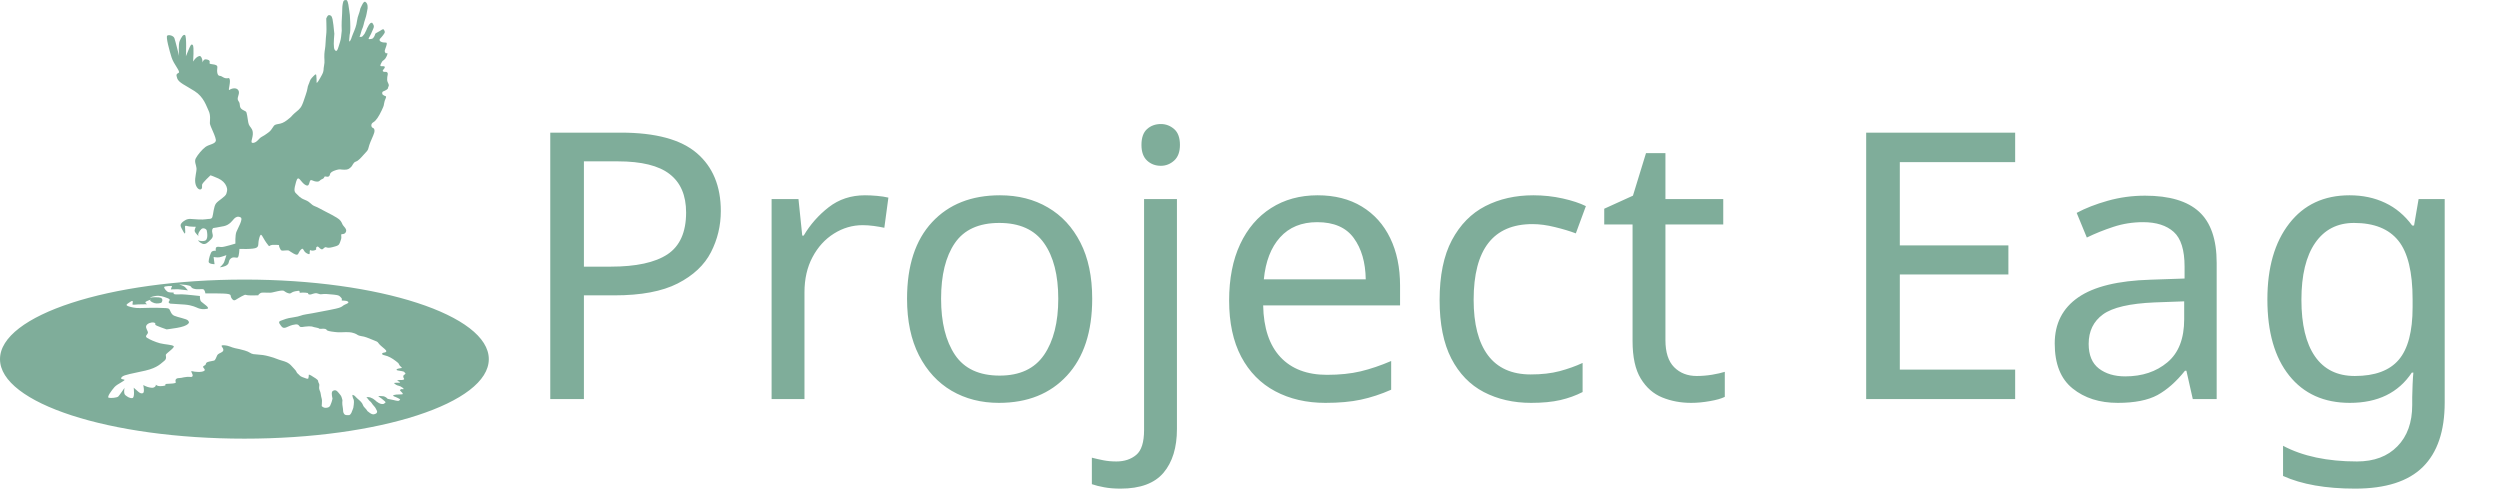
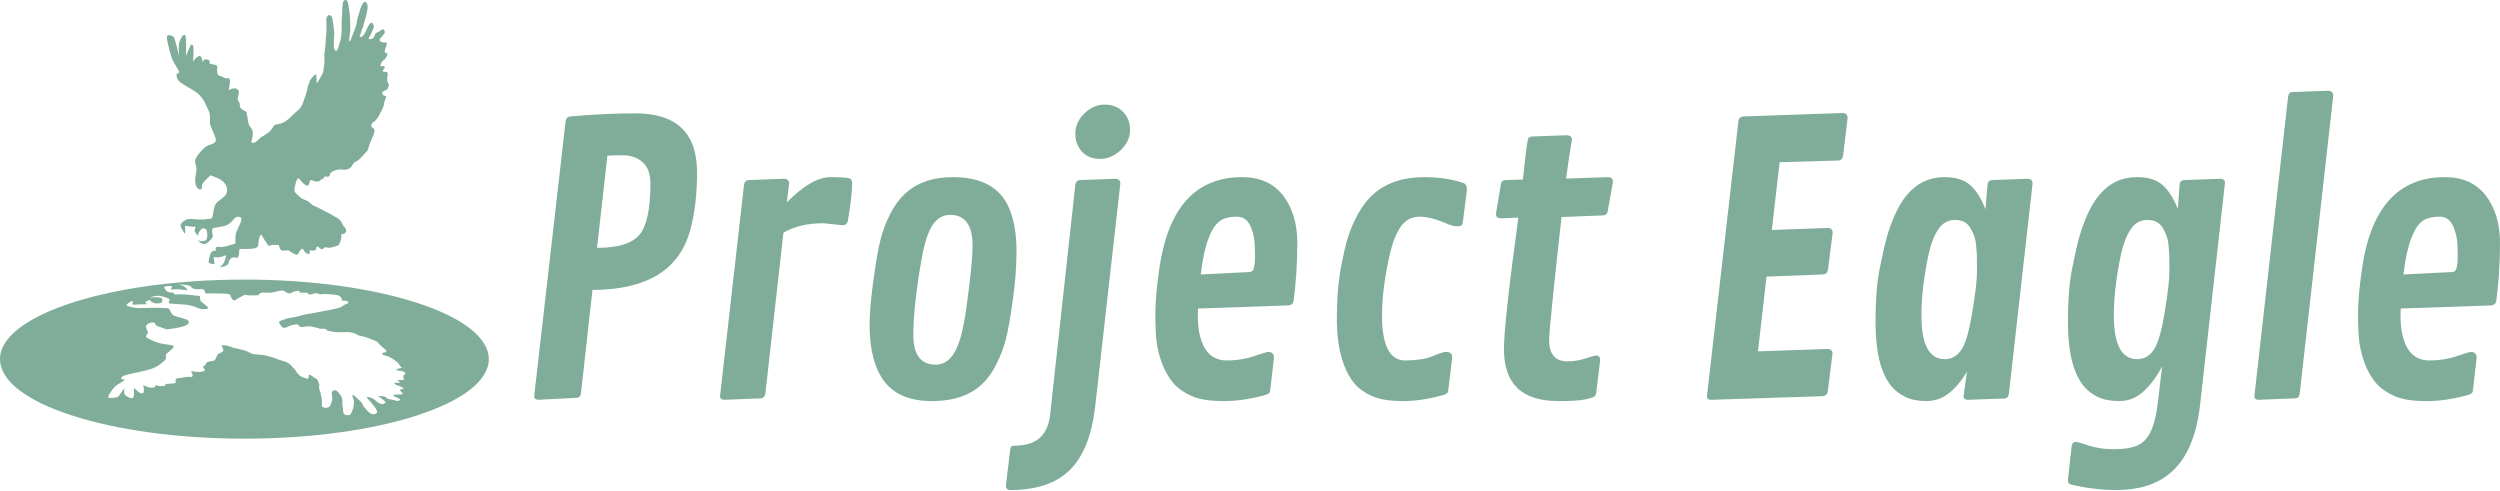
<svg xmlns="http://www.w3.org/2000/svg" width="1431.589" height="280.598" viewBox="0 0 404.026 79.191" version="1.1" id="svg8">
  <defs id="defs2">
    <linearGradient id="linearGradient11775">
      <stop style="stop-color:#000;stop-opacity:1;" offset="0" id="stop11776" />
      <stop style="stop-color:#fff;stop-opacity:1;" offset="1" id="stop11777" />
    </linearGradient>
    <marker style="overflow:visible" refY="0" refX="0" orient="auto" id="Club">
      <path transform="scale(0.6,0.6)" style="fill-rule:evenodd;stroke:#000000;stroke-width:0.746pt;marker-start:none" id="path1015" d="m -1.597,-7.098 c -1.889,0 -3.426,1.537 -3.426,3.426 0,0.657 0.238,1.227 0.559,1.748 -0.039,0.032 -0.08,0.058 -0.117,0.093 -0.622,-0.855 -1.589,-1.445 -2.727,-1.445 -1.889,-1e-7 -3.426,1.537 -3.426,3.426 0,1.889 1.537,3.426 3.426,3.426 0.993,0 1.869,-0.442 2.494,-1.119 -0.125,0.355 -0.21,0.721 -0.21,1.119 0,1.889 1.537,3.426 3.426,3.426 1.889,0 3.426,-1.537 3.426,-3.426 0,-0.793 -0.316,-1.494 -0.769,-2.074 C 2.415,1.766 3.772,2.297 4.766,3.834 4.028,3.096 3.554,1.753 3.554,-0.059 l -0.629,-0.047 0.583,-0.023 c 0,-1.812 0.451,-3.154 1.189,-3.893 -0.959,1.482 -2.257,2.026 -3.566,2.308 0.404,-0.562 0.699,-1.213 0.699,-1.958 0,-1.889 -1.537,-3.426 -3.426,-3.426 z" />
    </marker>
    <marker style="overflow:visible" refY="0" refX="0" orient="auto" id="SemiCircleIn">
      <path transform="scale(0.6,0.6)" style="fill-rule:evenodd;stroke:#000000;stroke-width:1pt;marker-start:none;marker-end:none" id="path941" d="m -0.375,-0.046 c 0,2.76 2.24,5 5,5 v -10 c -2.76,0 -5,2.24 -5,5 z" />
    </marker>
    <marker style="overflow:visible" refY="0" refX="0" orient="auto" id="Dot_s">
      <path transform="matrix(0.2,0,0,0.2,1.425099,0.2)" style="fill-rule:evenodd;stroke:#000000;stroke-width:1pt;marker-start:none;marker-end:none" id="path933" d="m -2.5,-1 c 0,2.76 -2.24,5 -5,5 -2.76,0 -5,-2.24 -5,-5 0,-2.76 2.24,-5 5,-5 2.76,0 5,2.24 5,5 z" />
    </marker>
  </defs>
  <g id="layer1" transform="translate(-48.02818,-172.7325)">
-     <text xml:space="preserve" style="font-size:60.313px;font-style:normal;font-variant:normal;font-weight:normal;font-stretch:normal;line-height:125%;letter-spacing:0px;word-spacing:0px;fill:#7fad9a;fill-opacity:1;stroke:none;font-family:Bree Serif;-inkscape-font-specification:Bree Serif" x="131.112" y="237.228" id="text3863">
-       <tspan id="tspan3865" x="131.112" y="237.228" style="font-style:normal;font-variant:normal;font-weight:normal;font-stretch:normal;fill:#7fad9a;fill-opacity:1;font-family:Contrail One;-inkscape-font-specification:Contrail One">Project Eagle</tspan>
-     </text>
+     <g style="font-size:60.313px;font-style:normal;font-variant:normal;font-weight:normal;font-stretch:normal;line-height:125%;letter-spacing:0px;word-spacing:0px;fill:#7fad9a;fill-opacity:1;stroke:none;font-family:Bree Serif;-inkscape-font-specification:Bree Serif" id="text3863">
+       <path d="m 159.619,209.752 c -1.688,6.538 -6.97,9.817 -15.844,9.836 l -1.855,16.698 c -0.059,0.471 -0.304,0.717 -0.736,0.736 l -6.184,0.324 c -0.432,-0.039 -0.648,-0.226 -0.648,-0.56 l 5.095,-44.557 c 0.079,-0.412 0.334,-0.638 0.766,-0.677 3.671,-0.334 7.176,-0.501 10.514,-0.501 6.636,5e-5 9.954,3.181 9.954,9.542 -3e-5,3.475 -0.353,6.528 -1.06,9.159 m -13.429,-11.839 -1.679,14.872 c 3.397,2e-5 5.684,-0.707 6.862,-2.12 1.178,-1.414 1.767,-4.162 1.767,-8.246 -3e-5,-1.571 -0.422,-2.729 -1.266,-3.475 -0.844,-0.746 -1.924,-1.119 -3.239,-1.119 -1.315,4e-5 -2.13,0.029 -2.444,0.088" style="fill:#7fad9a;font-family:Contrail One;-inkscape-font-specification:Contrail One" id="path2997" />
+       <path d="m 184.21,209.133 -3.151,-0.324 c -2.552,3e-5 -4.692,0.51 -6.42,1.531 l -2.916,25.975 c -0.079,0.491 -0.324,0.756 -0.736,0.795 l -5.949,0.236 c -0.432,-0.039 -0.648,-0.226 -0.648,-0.56 l 3.887,-34.25 c 0.079,-0.432 0.324,-0.667 0.736,-0.707 l 5.743,-0.206 c 0.53,0.02 0.795,0.275 0.795,0.766 l -0.353,3.033 c 1.256,-1.276 2.474,-2.268 3.652,-2.974 1.178,-0.726 2.356,-1.09 3.534,-1.09 1.198,3e-5 2.111,0.049 2.739,0.147 0.412,0.079 0.618,0.353 0.618,0.825 -2e-5,1.355 -0.226,3.367 -0.677,6.037 -0.098,0.51 -0.383,0.766 -0.854,0.766" style="fill:#7fad9a;font-family:Contrail One;-inkscape-font-specification:Contrail One" id="path2999" />
+       <path d="m 198.64,237.552 c -3.475,0 -6.027,-1.041 -7.657,-3.122 -1.61,-2.101 -2.415,-5.154 -2.415,-9.159 0,-1.865 0.206,-4.3 0.618,-7.304 0.412,-3.004 0.795,-5.183 1.149,-6.538 0.353,-1.374 0.854,-2.709 1.502,-4.005 0.648,-1.315 1.414,-2.395 2.297,-3.239 1.944,-1.885 4.574,-2.827 7.893,-2.827 4.712,3e-5 7.765,1.728 9.159,5.183 0.746,1.846 1.119,4.084 1.119,6.715 -3e-5,2.611 -0.206,5.321 -0.618,8.128 -0.393,2.808 -0.766,4.889 -1.119,6.243 -0.353,1.335 -0.854,2.65 -1.502,3.946 -0.628,1.276 -1.384,2.336 -2.268,3.181 -1.944,1.865 -4.663,2.798 -8.158,2.798 m 5.213,-12.899 c 0.216,-1.041 0.491,-2.984 0.825,-5.831 0.353,-2.866 0.53,-4.987 0.53,-6.361 -2e-5,-3.338 -1.207,-5.006 -3.622,-5.006 -1.139,3e-5 -2.081,0.54 -2.827,1.62 -0.726,1.08 -1.315,2.876 -1.767,5.389 -0.903,5.105 -1.355,9.247 -1.355,12.428 -1e-5,3.181 1.198,4.771 3.593,4.771 1.139,0 2.081,-0.54 2.827,-1.62 0.766,-1.099 1.364,-2.896 1.796,-5.389" style="fill:#7fad9a;font-family:Contrail One;-inkscape-font-specification:Contrail One" id="path3001" />
+       <path d="m 217.723,239.908 4.093,-37.372 c 0.079,-0.432 0.324,-0.667 0.736,-0.707 l 5.743,-0.206 c 0.53,0.039 0.795,0.295 0.795,0.766 l -4.064,35.987 c -0.53,4.673 -1.885,8.099 -4.064,10.278 -2.179,2.179 -5.399,3.269 -9.659,3.269 -0.471,-10e-6 -0.707,-0.236 -0.707,-0.707 l 0.677,-5.743 c 0.039,-0.471 0.236,-0.707 0.589,-0.707 1.806,-1e-5 3.181,-0.402 4.123,-1.207 0.942,-0.785 1.522,-2.003 1.738,-3.652 m 8.099,-41.495 c -1.217,4e-5 -2.189,-0.383 -2.916,-1.149 -0.726,-0.766 -1.09,-1.747 -1.09,-2.945 -1e-5,-1.217 0.481,-2.297 1.443,-3.239 0.982,-0.962 2.081,-1.443 3.298,-1.443 1.217,4e-5 2.199,0.383 2.945,1.149 0.766,0.766 1.149,1.757 1.149,2.974 -1e-5,1.198 -0.501,2.277 -1.502,3.239 -1.001,0.942 -2.111,1.414 -3.328,1.414" style="fill:#7fad9a;font-family:Contrail One;-inkscape-font-specification:Contrail One" id="path3003" />
+       <path d="m 235.923,231.721 c -0.452,-1.178 -0.766,-2.336 -0.942,-3.475 -0.157,-1.158 -0.236,-2.739 -0.236,-4.741 -1e-5,-2.003 0.216,-4.476 0.648,-7.421 1.433,-9.817 5.89,-14.725 13.37,-14.725 2.886,3e-5 5.095,0.992 6.626,2.974 1.531,1.983 2.297,4.555 2.297,7.716 -2e-5,3.161 -0.196,6.234 -0.589,9.218 -0.059,0.53 -0.363,0.805 -0.913,0.825 l -14.548,0.501 c -0.02,0.295 -0.029,0.687 -0.029,1.178 -1e-5,2.219 0.383,3.976 1.149,5.271 0.785,1.296 1.963,1.944 3.534,1.944 1.571,1e-5 3.023,-0.226 4.359,-0.677 1.355,-0.471 2.15,-0.707 2.385,-0.707 0.236,1e-5 0.442,0.079 0.618,0.236 0.177,0.157 0.265,0.373 0.265,0.648 l -0.589,5.183 c -0.02,0.294 -0.079,0.491 -0.177,0.589 -0.079,0.079 -0.245,0.167 -0.501,0.265 -2.376,0.687 -4.663,1.031 -6.862,1.031 -2.199,0 -3.907,-0.265 -5.124,-0.795 -1.217,-0.53 -2.199,-1.207 -2.945,-2.032 -0.726,-0.844 -1.325,-1.846 -1.796,-3.004 m 6.42,-16.521 -0.265,1.885 7.686,-0.383 c 0.334,-0.02 0.55,-0.079 0.648,-0.177 0.294,-0.294 0.442,-1.099 0.442,-2.415 -2e-5,-1.335 -0.049,-2.268 -0.147,-2.798 -0.079,-0.55 -0.226,-1.109 -0.442,-1.679 -0.452,-1.256 -1.227,-1.885 -2.327,-1.885 -1.08,3e-5 -1.934,0.187 -2.562,0.56 -1.394,0.864 -2.405,3.161 -3.033,6.891" style="fill:#7fad9a;font-family:Contrail One;-inkscape-font-specification:Contrail One" id="path3005" />
+       <path d="m 284.456,202.271 c 0.432,0.157 0.648,0.53 0.648,1.119 l -0.677,5.33 c -0.039,0.393 -0.314,0.589 -0.825,0.589 -0.491,2e-5 -0.962,-0.098 -1.414,-0.294 -1.904,-0.844 -3.485,-1.266 -4.741,-1.266 -1.257,3e-5 -2.258,0.52 -3.004,1.561 -0.746,1.041 -1.345,2.533 -1.796,4.476 -0.844,3.632 -1.266,6.95 -1.266,9.954 -10e-6,4.83 1.247,7.245 3.74,7.245 1.806,1e-5 3.269,-0.226 4.388,-0.677 1.119,-0.471 1.845,-0.707 2.179,-0.707 0.687,1e-5 1.031,0.294 1.031,0.883 l -0.618,5.183 c -0.039,0.353 -0.118,0.569 -0.236,0.648 -0.098,0.059 -0.236,0.128 -0.412,0.206 -2.376,0.687 -4.614,1.031 -6.715,1.031 -2.081,0 -3.73,-0.265 -4.948,-0.795 -1.198,-0.53 -2.15,-1.207 -2.857,-2.032 -0.707,-0.844 -1.276,-1.855 -1.708,-3.033 -0.766,-2.022 -1.149,-4.506 -1.149,-7.451 0,-2.965 0.187,-5.537 0.56,-7.716 0.393,-2.199 0.795,-3.986 1.207,-5.36 0.432,-1.374 1.001,-2.69 1.708,-3.946 0.707,-1.276 1.531,-2.326 2.474,-3.151 2.061,-1.806 4.79,-2.709 8.187,-2.709 2.277,3e-5 4.359,0.304 6.243,0.913" style="fill:#7fad9a;font-family:Contrail One;-inkscape-font-specification:Contrail One" id="path3007" />
+       <path d="m 294.145,201.741 c 0.452,-4.319 0.746,-6.548 0.883,-6.685 0.137,-0.157 0.344,-0.245 0.618,-0.265 l 5.625,-0.206 c 0.53,0.039 0.795,0.285 0.795,0.736 -0.373,2.179 -0.687,4.27 -0.942,6.273 l 6.862,-0.236 c 0.471,0.02 0.707,0.275 0.707,0.766 l -0.825,4.682 c -0.079,0.471 -0.324,0.717 -0.736,0.736 l -6.744,0.265 c -1.335,12.015 -2.003,18.642 -2.003,19.879 -10e-6,2.297 0.982,3.446 2.945,3.446 1.001,10e-6 1.973,-0.157 2.916,-0.471 0.942,-0.314 1.531,-0.471 1.767,-0.471 0.412,1e-5 0.618,0.255 0.618,0.766 l -0.618,5.154 c -0.039,0.294 -0.118,0.51 -0.236,0.648 -0.098,0.137 -0.579,0.304 -1.443,0.501 -0.844,0.196 -2.297,0.294 -4.359,0.294 -3.024,0 -5.262,-0.697 -6.715,-2.091 -1.453,-1.414 -2.179,-3.514 -2.179,-6.302 -1e-5,-2.788 0.775,-9.875 2.327,-21.263 l -2.886,0.118 c -0.491,-0.02 -0.736,-0.265 -0.736,-0.736 l 0.795,-4.741 c 0.059,-0.452 0.314,-0.687 0.766,-0.707 l 2.798,-0.088" style="fill:#7fad9a;font-family:Contrail One;-inkscape-font-specification:Contrail One" id="path3009" />
+       <path d="m 342.678,217.085 -9.159,0.353 -1.384,12.074 11.279,-0.383 c 0.51,0.02 0.766,0.275 0.766,0.766 l -0.766,6.096 c -0.039,0.412 -0.295,0.668 -0.766,0.766 l -18.112,0.589 c -0.432,0 -0.648,-0.187 -0.648,-0.56 l 5.095,-44.557 c 0.079,-0.412 0.334,-0.638 0.766,-0.677 l 16.138,-0.56 c 0.491,0.059 0.736,0.324 0.736,0.795 l -0.736,6.096 c -0.059,0.491 -0.314,0.756 -0.766,0.795 l -9.483,0.265 -1.266,10.955 9.07,-0.324 c 0.51,0.02 0.766,0.275 0.766,0.766 l -0.766,6.008 c -0.079,0.452 -0.334,0.697 -0.766,0.736" style="fill:#7fad9a;font-family:Contrail One;-inkscape-font-specification:Contrail One" id="path3011" />
+       <path d="m 376.516,202.389 -3.828,33.955 c -0.059,0.51 -0.314,0.775 -0.766,0.795 l -5.949,0.206 c -0.412,-0.039 -0.618,-0.226 -0.618,-0.56 l 0.56,-4.005 c -0.903,1.531 -1.895,2.709 -2.974,3.534 -1.06,0.825 -2.258,1.237 -3.593,1.237 -1.335,0 -2.474,-0.226 -3.416,-0.677 -0.942,-0.471 -1.718,-1.08 -2.327,-1.826 -0.589,-0.766 -1.07,-1.679 -1.443,-2.739 -0.687,-1.885 -1.031,-4.457 -1.031,-7.716 0,-3.279 0.216,-6.057 0.648,-8.334 0.452,-2.277 0.844,-4.005 1.178,-5.183 0.334,-1.198 0.775,-2.425 1.325,-3.681 0.569,-1.256 1.207,-2.307 1.914,-3.151 1.61,-1.924 3.642,-2.886 6.096,-2.886 1.826,3e-5 3.22,0.442 4.182,1.325 0.962,0.864 1.767,2.15 2.415,3.858 l 0.353,-4.005 c 0.039,-0.432 0.285,-0.667 0.736,-0.707 l 5.772,-0.206 c 0.51,0.039 0.766,0.295 0.766,0.766 m -17.964,21.351 c -10e-6,4.692 1.257,7.038 3.77,7.038 1.099,0 1.993,-0.501 2.68,-1.502 0.687,-1.021 1.276,-3.053 1.767,-6.096 0.51,-3.043 0.766,-5.262 0.766,-6.656 -2e-5,-1.394 -0.01,-2.277 -0.029,-2.65 -0.02,-0.373 -0.059,-0.864 -0.118,-1.472 -0.059,-0.628 -0.167,-1.149 -0.324,-1.561 -0.157,-0.432 -0.363,-0.864 -0.618,-1.296 -0.51,-0.844 -1.335,-1.266 -2.474,-1.266 -1.139,3e-5 -2.042,0.51 -2.709,1.531 -0.668,1.001 -1.188,2.346 -1.561,4.035 -0.766,3.613 -1.149,6.911 -1.149,9.895" style="fill:#7fad9a;font-family:Contrail One;-inkscape-font-specification:Contrail One" id="path3013" />
+       <path d="m 396.689,238.288 0.766,-6.332 c -0.982,1.806 -2.032,3.19 -3.151,4.152 -1.099,0.962 -2.356,1.443 -3.77,1.443 -1.394,0 -2.562,-0.226 -3.505,-0.677 -0.942,-0.471 -1.718,-1.08 -2.327,-1.826 -0.589,-0.766 -1.07,-1.679 -1.443,-2.739 -0.687,-1.885 -1.031,-4.457 -1.031,-7.716 0,-3.279 0.216,-6.057 0.648,-8.334 0.452,-2.277 0.844,-4.005 1.178,-5.183 0.334,-1.198 0.775,-2.425 1.325,-3.681 0.569,-1.256 1.207,-2.307 1.914,-3.151 1.61,-1.924 3.642,-2.886 6.096,-2.886 1.806,3e-5 3.19,0.432 4.152,1.296 0.962,0.864 1.777,2.15 2.444,3.858 l 0.294,-3.946 c 0.039,-0.471 0.294,-0.717 0.766,-0.736 l 5.949,-0.206 c 0.412,0.059 0.618,0.265 0.618,0.618 l -4.005,35.722 c -0.569,5.281 -2.209,9.041 -4.918,11.279 -2.14,1.787 -5.016,2.68 -8.629,2.68 -2.297,-10e-6 -4.624,-0.265 -6.98,-0.795 -0.334,-0.059 -0.56,-0.147 -0.677,-0.265 -0.118,-0.098 -0.177,-0.295 -0.177,-0.589 l 0.589,-5.33 c 0.059,-0.53 0.275,-0.795 0.648,-0.795 0.255,-10e-6 0.972,0.196 2.15,0.589 1.178,0.393 2.493,0.589 3.946,0.589 1.453,0 2.582,-0.137 3.387,-0.412 0.825,-0.255 1.482,-0.697 1.973,-1.325 0.864,-1.06 1.453,-2.827 1.767,-5.301 m -7.038,-14.548 c -10e-6,4.692 1.257,7.038 3.77,7.038 1.099,0 1.993,-0.501 2.68,-1.502 0.687,-1.021 1.276,-3.053 1.767,-6.096 0.51,-3.043 0.766,-5.262 0.766,-6.656 -2e-5,-1.394 -0.01,-2.277 -0.029,-2.65 -0.02,-0.373 -0.059,-0.864 -0.118,-1.472 -0.059,-0.628 -0.167,-1.149 -0.324,-1.561 -0.157,-0.432 -0.363,-0.864 -0.618,-1.296 -0.51,-0.844 -1.335,-1.266 -2.474,-1.266 -1.139,3e-5 -2.042,0.51 -2.709,1.531 -0.668,1.001 -1.188,2.346 -1.561,4.035 -0.766,3.613 -1.149,6.911 -1.149,9.895" style="fill:#7fad9a;font-family:Contrail One;-inkscape-font-specification:Contrail One" id="path3015" />
+       <path d="m 425.108,188.194 -5.419,48.121 c -0.039,0.275 -0.108,0.471 -0.206,0.589 -0.098,0.118 -0.285,0.187 -0.56,0.206 l -5.919,0.236 c -0.432,-0.039 -0.648,-0.226 -0.648,-0.56 l 5.448,-48.386 c 0.039,-0.275 0.108,-0.471 0.206,-0.589 0.098,-0.118 0.285,-0.186 0.56,-0.206 l 5.772,-0.206 c 0.51,0.059 0.766,0.324 0.766,0.795" style="fill:#7fad9a;font-family:Contrail One;-inkscape-font-specification:Contrail One" id="path3017" />
+       <path d="m 430.291,231.721 c -0.452,-1.178 -0.766,-2.336 -0.942,-3.475 -0.157,-1.158 -0.236,-2.739 -0.236,-4.741 -1e-5,-2.003 0.216,-4.476 0.648,-7.421 1.433,-9.817 5.89,-14.725 13.37,-14.725 2.886,3e-5 5.095,0.992 6.626,2.974 1.531,1.983 2.297,4.555 2.297,7.716 -2e-5,3.161 -0.196,6.234 -0.589,9.218 -0.059,0.53 -0.363,0.805 -0.913,0.825 l -14.548,0.501 c -0.02,0.295 -0.029,0.687 -0.029,1.178 -10e-6,2.219 0.383,3.976 1.149,5.271 0.785,1.296 1.963,1.944 3.534,1.944 1.571,1e-5 3.023,-0.226 4.359,-0.677 1.355,-0.471 2.15,-0.707 2.385,-0.707 0.236,1e-5 0.442,0.079 0.618,0.236 0.177,0.157 0.265,0.373 0.265,0.648 l -0.589,5.183 c -0.02,0.294 -0.079,0.491 -0.177,0.589 -0.079,0.079 -0.245,0.167 -0.501,0.265 -2.376,0.687 -4.663,1.031 -6.862,1.031 -2.199,0 -3.907,-0.265 -5.124,-0.795 -1.217,-0.53 -2.199,-1.207 -2.945,-2.032 -0.726,-0.844 -1.325,-1.846 -1.796,-3.004 m 6.42,-16.521 -0.265,1.885 7.686,-0.383 c 0.334,-0.02 0.55,-0.079 0.648,-0.177 0.294,-0.294 0.442,-1.099 0.442,-2.415 -2e-5,-1.335 -0.049,-2.268 -0.147,-2.798 -0.079,-0.55 -0.226,-1.109 -0.442,-1.679 -0.452,-1.256 -1.227,-1.885 -2.327,-1.885 -1.08,3e-5 -1.934,0.187 -2.562,0.56 -1.394,0.864 -2.405,3.161 -3.033,6.891" style="fill:#7fad9a;font-family:Contrail One;-inkscape-font-specification:Contrail One" id="path3019" />
+     </g>
    <path style="fill:#7fad9a;fill-opacity:1;fill-rule:nonzero;stroke:none" d="M 139.969 160.094 C 62.674 160.094 0 180.508 0 205.656 C 0 230.805 62.674 251.188 139.969 251.188 C 217.264 251.188 279.906 230.805 279.906 205.656 C 279.906 180.508 217.264 160.094 139.969 160.094 z M 102.562 162.875 C 102.562 162.875 106.403 162.951 108.312 163.562 C 110.222 164.174 108.789 164.614 110.938 165.312 C 113.086 166.011 115.452 165.307 116.406 165.656 C 117.361 166.006 117.625 168.031 117.625 168.031 C 117.625 168.031 128.602 167.851 130.75 168.375 C 132.898 168.899 131.443 169.322 132.875 171.156 C 134.307 172.99 135.033 171.347 138.375 169.688 C 141.717 168.028 139.093 169.244 144.344 169.156 C 149.595 169.069 147.213 169.336 148.406 168.375 C 149.6 167.414 149.596 167.507 152.938 167.594 C 156.279 167.681 154.86 167.592 159.156 166.719 C 163.453 165.845 162.238 166.877 164.625 167.75 C 167.012 168.623 166.053 167.393 169.156 166.781 C 172.259 166.17 171.324 166.795 171.562 167.406 C 171.801 168.018 172.042 167.332 174.906 167.594 C 177.771 167.856 175.619 168.095 176.812 168.531 C 178.006 168.968 178.704 168.199 180.375 167.938 C 182.046 167.675 182.548 168.731 184.219 168.469 C 185.89 168.207 187.783 168.369 191.125 168.719 C 194.467 169.068 194.233 169.408 195.188 170.281 C 196.142 171.155 195.656 171.501 195.656 171.938 C 195.656 172.374 198.057 171.845 199.25 172.719 C 200.443 173.592 197.341 174.295 196.625 174.906 C 195.909 175.518 195.177 176.139 192.312 176.75 C 189.448 177.361 188.274 177.627 183.5 178.5 C 178.726 179.373 178.478 179.532 175.375 179.969 C 172.272 180.405 172.265 181.107 167.969 181.719 C 163.672 182.33 163.191 182.857 161.281 183.469 C 159.372 184.08 159.392 184.598 161.062 186.781 C 162.733 188.965 164.397 186.88 167.5 186.094 C 170.603 185.308 170.846 186.002 171.562 186.875 C 172.279 187.748 173.698 186.963 176.562 186.875 C 179.427 186.788 178.707 187.244 181.094 187.594 C 183.481 187.943 182.059 188.456 183.969 188.281 C 185.878 188.107 186.824 188.382 187.062 188.906 C 187.301 189.43 188.741 189.776 191.844 190.125 C 194.947 190.474 194.96 190.188 198.062 190.188 C 201.165 190.188 201.63 190.47 203.062 190.906 C 204.495 191.343 204.727 192.207 206.875 192.469 C 209.023 192.731 210.926 193.602 213.312 194.562 C 215.699 195.523 216.179 195.62 216.656 196.406 C 217.134 197.192 218.818 198.677 220.25 199.812 C 221.682 200.948 221.432 201.732 220 201.906 C 218.568 202.081 218.102 203.032 220.25 203.469 C 222.398 203.905 224.539 205.122 226.688 206.781 C 228.836 208.441 228.116 208.114 228.594 208.812 C 229.071 209.511 228.827 209.401 229.781 210.188 C 230.736 210.973 229.318 210.713 228.125 211.062 C 226.931 211.412 227.156 211.345 227.156 211.781 C 227.156 212.218 228.372 212.126 230.281 212.562 C 232.191 212.999 231.221 213.095 231.938 213.531 C 232.654 213.968 231.696 214.407 231.219 214.844 C 230.741 215.28 231 215.626 231 216.062 C 231 216.499 231.955 217.088 231 217.438 C 230.045 217.787 229.068 217.457 227.875 217.719 C 226.682 217.981 228.824 218.407 229.062 218.844 C 229.301 219.281 227.87 219.188 226.438 219.188 C 225.005 219.188 225.983 219.795 226.938 220.406 C 227.892 221.018 228.829 220.69 230.5 222 C 232.171 223.31 230.031 222.781 230.031 222.781 C 230.031 222.781 228.824 223.126 229.062 223.562 C 229.301 223.999 229.565 224.002 230.281 224.875 C 230.997 225.748 230.745 225.844 229.312 225.844 C 227.88 225.844 225.966 225.938 225.25 226.375 C 224.534 226.812 226.204 227.064 227.875 227.938 C 229.546 228.811 229.31 228.732 228.594 229.344 C 227.878 229.955 226.219 229.155 223.594 228.719 C 220.968 228.282 222.162 228.199 220.969 227.5 C 219.775 226.801 219.535 226.868 217.625 226.781 C 215.716 226.694 217.13 227.146 218.562 228.281 C 219.994 229.417 219.295 228.901 220.25 229.688 C 221.205 230.474 220.725 230.645 219.531 231.344 C 218.411 231.509 217.263 231.139 215.938 230.125 C 215.049 229.618 215.976 229.963 213.562 228.281 C 212.097 227.668 212.137 227.319 209.75 227.406 C 210.281 227.787 210.392 228.194 211.406 229.344 C 213.077 230.654 212.838 231.152 214.031 232.375 C 215.225 233.598 215.221 234.215 215.938 235.438 C 216.07 236.58 215.417 236.917 214.031 237.281 C 212.719 237.245 212.316 236.891 210.406 235.406 C 209.591 233.868 208.321 233.335 207.844 231.938 C 207.366 230.54 206.151 229.504 204.719 228.281 C 203.287 227.058 203.307 226.443 201.875 226.094 C 201.61 226.412 202.012 227.19 202.125 227.969 C 202.601 228.667 202.833 229.498 202.594 231.594 C 202.355 233.69 202.352 233.615 201.875 234.75 C 201.398 235.885 201.162 237.195 199.969 237.719 C 197.9 237.842 197.274 237.602 196.844 236.656 C 196.342 235.657 196.614 235.628 196.375 233.969 C 196.136 232.309 195.855 231.308 196.094 229.125 C 195.603 227.662 195.673 226.986 194.719 225.938 C 193.764 224.889 193.747 224.611 193.031 224 C 192.315 223.389 191.611 223.288 190.656 223.812 C 189.701 224.337 189.929 226.185 190.406 228.281 C 189.935 230.404 189.509 231.24 189.031 232.375 C 188.408 233.43 187.369 233.456 186.594 233.531 C 185.964 233.606 185.047 233.356 184.219 232.562 C 184.266 231.529 184.375 230.96 184.375 229.562 C 184.375 228.165 183.958 227.859 183.719 225.938 C 183.48 224.016 183.02 223.904 182.781 222.594 C 182.542 221.284 183.247 220.51 182.531 219.375 C 181.815 218.24 182.784 218.06 180.875 216.75 C 178.966 215.44 176.812 214.132 176.812 214.656 C 176.812 215.18 176.801 216.045 176.562 216.656 C 176.324 217.268 174.89 216.58 173.219 215.969 C 171.548 215.357 171.549 214.73 170.594 214.031 C 169.639 213.333 170.108 212.816 168.438 211.156 C 166.767 209.497 167.026 209.417 165.594 208.281 C 164.162 207.146 161.992 206.699 159.844 206 C 157.696 205.301 157.725 205.131 156.531 204.781 C 155.338 204.432 152.949 203.662 150.562 203.312 C 148.176 202.963 146.733 203.043 145.062 202.781 C 143.392 202.519 142.927 201.474 140.062 200.688 C 137.198 199.901 136.711 199.812 134.562 199.375 C 132.414 198.938 131.208 197.893 128.344 197.719 C 125.479 197.544 127.636 198.752 127.875 200.062 C 128.114 201.373 126.693 201.826 125.5 202.438 C 124.307 203.049 124.279 203.74 123.562 205.312 C 122.846 206.885 122.614 206.364 119.75 207.062 C 116.886 207.761 118.816 208.533 116.906 209.406 C 114.997 210.28 118.338 211.414 116.906 212.375 C 115.474 213.336 111.64 212.999 109.969 212.562 C 108.298 212.126 111.887 215.351 109.5 215.875 C 105.681 215.526 104.472 216.5 102.562 216.5 C 100.653 216.5 100.179 217.621 100.656 218.844 C 101.134 220.066 93.971 219.458 94.688 220.156 C 95.404 220.855 93.265 221.125 91.594 221.125 C 89.923 221.125 89.219 220.25 89.219 220.25 C 89.219 220.25 89.455 221.045 88.5 221.656 C 87.545 222.268 86.807 222.074 85.375 221.812 C 83.943 221.55 82.031 220.5 82.031 220.5 C 82.031 220.5 83.006 224.688 81.812 225.125 C 80.619 225.562 79.892 224.88 78.938 224.094 C 77.983 223.308 76.562 222 76.562 222 C 76.562 222 77.276 227.676 75.844 227.938 C 74.412 228.2 72.975 227.242 71.781 226.281 C 70.588 225.321 71.312 222.094 71.312 222.094 C 71.312 222.094 68.435 226.364 67.719 227.062 C 67.003 227.761 63.443 228.099 62.25 227.75 C 61.057 227.401 63.892 223.578 65.562 221.656 C 67.233 219.735 72.495 217.724 71.062 217.375 C 69.63 217.026 68.682 217.004 69.875 215.781 C 71.068 214.559 76.089 213.878 83.25 212.219 C 90.411 210.559 92.298 207.942 93.969 206.719 C 95.64 205.496 94.938 204.005 94.938 203.219 C 94.938 202.433 100.185 199.123 99.469 198.25 C 98.753 197.377 94.219 197.261 91.594 196.562 C 88.968 195.864 85.62 194.398 84.188 193.438 C 82.755 192.477 84.449 191.586 84.688 190.625 C 84.926 189.664 83.241 188.022 83.719 186.625 C 84.196 185.228 86.568 184.426 88 184.688 C 89.432 184.949 88.73 185.476 88.969 186 C 89.207 186.524 95.406 188.625 95.406 188.625 C 95.406 188.625 98.272 188.274 101.375 187.75 C 104.478 187.226 106.639 186.436 107.594 185.562 C 108.549 184.689 108.31 184.342 107.594 183.469 C 106.878 182.595 101.628 181.655 99.719 180.781 C 97.809 179.908 97.56 177.636 96.844 176.938 C 96.128 176.239 94.231 176.487 91.844 176.312 C 89.457 176.138 82.989 176.319 80.125 176.406 C 77.261 176.494 75.12 175.874 73.688 175.438 C 71.539 174.651 72.508 174.297 74.656 172.812 C 76.804 171.328 75.844 173.695 75.844 174.219 C 75.844 174.743 77.278 174.4 79.188 174.312 C 81.097 174.225 84.188 174.219 84.188 174.219 C 84.188 174.219 83.489 173.768 83.25 173.156 C 83.011 172.545 87.537 171.157 86.344 171.594 C 85.15 172.03 87.068 173.157 88.5 173.594 C 89.932 174.03 92.324 173.593 92.562 173.156 C 92.801 172.72 93.978 170.543 90.875 170.281 C 87.772 170.019 85.875 170.469 85.875 170.469 C 85.875 170.469 86.343 169.937 88.969 169.5 C 91.594 169.063 93.519 169.845 95.906 170.719 C 98.293 171.592 96.594 172.301 96.594 173 C 96.594 173.699 97.562 173.875 97.562 173.875 C 97.562 173.875 101.152 174.057 105.688 174.406 C 110.223 174.756 112.369 176.063 113.562 176.5 C 114.756 176.937 116.414 177.28 118.562 176.844 C 120.711 176.407 116.174 173.679 115.219 172.719 C 114.264 171.758 114.5 169.5 114.5 169.5 C 114.5 169.5 105.91 168.531 104 168.531 C 102.091 168.531 101.381 168.706 100.188 168.531 C 98.994 168.357 99.469 167.5 99.469 167.5 C 99.469 167.5 97.787 167.574 96.594 167.312 C 95.4 167.05 93.969 165.136 93.969 164.438 C 93.969 163.739 98.531 163.75 98.531 163.75 L 97.812 165.75 C 97.812 165.75 100.423 165.569 102.094 165.656 C 103.765 165.744 107.594 166.281 107.594 166.281 C 107.594 166.281 106.622 165.042 105.906 164.344 C 105.19 163.645 102.562 162.875 102.562 162.875 z " transform="matrix(0.2822222,0,0,0.2822222,48.02818,172.7325)" id="ellipse3877" />
    <path d="m 77.47,208.67 c 0.302,-0.252 0.754,-0.605 1.358,-0.554 0.603,0.05 1.961,0.151 2.464,0.05 0.503,-0.101 0.905,0.05 1.056,-0.353 0.151,-0.403 0.201,-1.713 0.603,-2.217 0.402,-0.504 1.509,-1.058 1.659,-1.562 0.151,-0.504 0.201,-0.705 0,-1.209 -0.201,-0.504 -0.654,-0.957 -1.307,-1.259 -0.654,-0.302 -1.257,-0.504 -1.257,-0.504 0,0 -1.307,1.209 -1.358,1.511 -0.05,0.302 0.101,0.605 -0.201,0.756 -0.302,0.151 -0.805,-0.302 -0.905,-1.108 -0.101,-0.806 0.251,-1.763 0.201,-2.317 -0.05,-0.554 -0.402,-1.058 -0.101,-1.612 0.302,-0.554 1.006,-1.411 1.559,-1.814 0.553,-0.403 1.509,-0.453 1.659,-0.957 0.151,-0.504 -0.955,-2.418 -0.955,-2.872 0,-0.453 0.151,-1.31 -0.201,-2.015 -0.352,-0.705 -0.754,-2.217 -2.263,-3.174 -1.509,-0.957 -2.564,-1.36 -2.816,-2.065 -0.251,-0.705 -0.05,-0.705 0.251,-0.907 0.302,-0.201 -0.805,-1.36 -1.157,-2.468 -0.352,-1.108 -0.955,-3.325 -0.704,-3.526 0.251,-0.201 1.006,0 1.157,0.403 0.151,0.403 0.754,2.872 0.754,2.872 0,0 -0.151,-1.864 0.101,-2.418 0.251,-0.554 0.553,-1.108 0.855,-0.957 0.302,0.151 0.151,3.426 0.151,3.426 0,0 0.302,-0.756 0.503,-1.209 0.201,-0.453 0.352,-0.856 0.603,-0.605 0.251,0.252 0.05,2.67 0.05,2.67 0,0 0.402,-0.605 0.704,-0.756 0.302,-0.151 0.453,-0.252 0.654,0.101 0.201,0.353 0.151,0.806 0.151,0.806 0,0 0.151,-0.504 0.503,-0.504 0.352,0 0.805,0.151 0.654,0.554 -0.151,0.403 1.358,0.05 1.257,0.756 -0.101,0.705 0,1.36 0.402,1.36 0.402,0 0.654,0.554 1.458,0.353 0.503,0.302 -0.251,2.166 0.101,1.914 0.352,-0.252 1.157,-0.453 1.458,0.101 0.302,0.554 -0.402,1.209 0,1.713 0.402,0.504 0,0.957 0.603,1.36 0.603,0.403 0.654,0.101 0.805,1.008 0.151,0.907 0.151,1.31 0.402,1.662 0.251,0.353 0.553,0.605 0.503,1.36 -0.05,0.756 -0.503,1.461 0.101,1.36 0.603,-0.101 0.855,-0.705 1.307,-0.957 0.453,-0.252 0.553,-0.302 1.157,-0.756 0.603,-0.453 0.704,-1.058 1.056,-1.209 0.352,-0.151 0.654,-0.101 1.157,-0.302 0.503,-0.201 1.006,-0.655 1.257,-0.856 0.251,-0.202 0.251,-0.302 0.704,-0.705 0.453,-0.403 0.905,-0.655 1.207,-1.31 0.302,-0.655 0.251,-0.705 0.603,-1.662 0.352,-0.957 0.251,-1.259 0.453,-1.662 0.201,-0.403 0.201,-0.756 0.553,-1.108 0.352,-0.353 0.654,-0.756 0.704,-0.403 0.05,0.353 0.05,0.856 0.05,1.159 0,0.302 0.453,-0.453 0.855,-1.209 0.402,-0.756 0.201,-0.856 0.352,-1.511 0.151,-0.655 0,-1.108 0.05,-1.864 0.05,-0.756 0.151,-0.806 0.201,-1.914 0.05,-1.108 0.14,-1.294 0.14,-2.1 0,-0.806 -0.029,-1.132 -0.039,-1.728 0.175,-0.458 0.37,-0.598 0.503,-0.554 0.163,0.043 0.383,0.046 0.514,0.655 0.101,0.655 0.191,1.143 0.291,2.368 -0.101,1.209 -0.151,2.267 0.05,2.569 0.201,0.302 0.352,0.252 0.503,-0.101 0.151,-0.353 0.151,-0.504 0.352,-1.108 0.201,-0.605 0.188,-1.001 0.292,-1.844 -0.05,-1.259 0.01,-1.833 0.06,-2.79 0.05,-0.957 -0.005,-0.985 0.101,-1.562 0.091,-0.546 0.218,-0.676 0.654,-0.605 0.251,0.302 0.302,1.058 0.402,1.713 0.101,0.655 0.101,0.605 0.151,1.814 0.05,1.209 0.007,1.692 -0.094,2.095 -0.024,0.449 -0.113,0.896 -0.057,1.079 0.302,-0.202 0.302,-0.554 0.603,-1.259 0.302,-0.705 0.553,-1.31 0.654,-2.116 0.101,-0.806 0.369,-1.101 0.541,-1.988 0.402,-0.856 0.49,-1.063 0.767,-1.085 0.292,0.21 0.43,0.399 0.402,1.058 -0.151,0.705 -0.151,1.058 -0.402,1.763 -0.251,0.705 -0.201,1.008 -0.553,1.763 -0.214,0.663 -0.24,0.889 -0.352,1.108 0.503,0.05 0.496,-0.15 0.805,-0.504 0.509,-0.97 0.316,-0.766 0.503,-1.058 0.279,-0.585 0.518,-0.8 0.754,-0.705 0.251,0.403 0.352,0.504 0.151,0.957 -0.201,0.453 -0.05,0.151 -0.352,0.806 -0.302,0.655 -0.603,0.907 -0.201,0.856 0.402,-0.05 0.453,0 0.704,-0.403 0.251,-0.403 0,-0.453 0.553,-0.705 0.553,-0.252 0.905,-0.705 1.056,-0.353 0.151,0.353 0.201,0.302 -0.151,0.806 -0.352,0.504 -0.704,0.655 -0.553,0.907 0.151,0.252 0.553,0.302 0.855,0.302 0.302,0 0.352,0.05 0.201,0.554 -0.151,0.504 -0.201,0.504 -0.251,0.756 -0.05,0.252 0.201,0.453 0.201,0.453 0,0 0.453,-0.302 0.101,0.453 -0.352,0.756 -0.553,0.554 -0.754,0.907 -0.201,0.353 -0.402,0.705 -0.101,0.705 0.302,0 0.603,-0.05 0.553,0.202 -0.05,0.252 -0.503,0.504 -0.251,0.655 0.251,0.151 0.453,-0.05 0.654,0.151 0.201,0.202 0,0.554 0,0.806 0,0.252 -0.05,0.453 0.05,0.705 0.101,0.252 0.302,0.504 0.151,0.756 -0.151,0.252 0.05,0.302 -0.352,0.554 -0.402,0.252 -0.654,0.202 -0.654,0.453 0,0.252 -0.05,0.202 0.201,0.403 0.251,0.202 0.553,0.05 0.352,0.504 -0.201,0.453 -0.151,0.403 -0.251,0.806 -0.101,0.403 0.05,0.201 -0.402,1.159 -0.453,0.957 -0.905,1.662 -1.358,1.914 -0.453,0.252 -0.352,0.806 -0.05,0.907 0.302,0.101 0.352,0.554 0.05,1.209 -0.302,0.655 -0.654,1.511 -0.754,1.965 -0.101,0.453 -0.201,0.504 -0.704,1.058 -0.503,0.554 -0.905,1.058 -1.358,1.209 -0.453,0.151 -0.503,0.655 -0.805,0.907 -0.302,0.252 -0.402,0.403 -1.056,0.403 -0.654,0 -0.654,-0.151 -1.307,0.05 -0.654,0.202 -0.955,0.403 -1.006,0.705 -0.05,0.302 -0.251,0.453 -0.654,0.353 -0.402,-0.101 -0.101,0.202 -0.603,0.403 -0.503,0.202 -0.352,0.453 -0.955,0.403 -0.603,-0.05 -0.905,-0.504 -1.056,0 -0.151,0.504 -0.201,0.907 -0.855,0.453 -0.654,-0.453 -1.006,-1.662 -1.358,-0.403 -0.352,1.259 -0.352,1.562 0.05,1.914 0.402,0.353 0.503,0.655 1.408,1.008 0.905,0.353 0.905,0.756 1.559,1.008 0.654,0.252 0.704,0.353 1.71,0.856 1.006,0.504 1.257,0.655 1.86,1.008 0.603,0.353 0.754,0.705 0.905,1.058 0.151,0.353 0.805,0.756 0.553,1.259 -0.251,0.504 -0.754,0.202 -0.754,0.453 0,0.252 0.101,0.453 -0.101,0.957 -0.201,0.504 -0.151,0.705 -0.855,0.907 -0.704,0.201 -1.106,0.302 -1.458,0.151 -0.352,-0.151 -0.453,0.453 -0.805,0.302 -0.352,-0.151 -0.503,-0.605 -0.754,-0.353 -0.251,0.252 0.201,0.403 -0.402,0.554 -0.603,0.151 -0.654,-0.252 -0.704,0.101 -0.05,0.353 0.151,0.705 -0.503,0.353 -0.654,-0.353 -0.453,-1.058 -0.955,-0.554 -0.503,0.504 -0.251,1.108 -1.157,0.605 -0.905,-0.504 -0.603,-0.554 -1.307,-0.504 -0.704,0.05 -0.704,0.101 -0.955,-0.453 -0.251,-0.554 0.251,-0.403 -0.855,-0.453 -1.106,-0.05 -0.553,0.655 -1.257,-0.302 -0.704,-0.957 -0.855,-1.914 -1.157,-0.856 -0.302,1.058 0,1.31 -0.453,1.612 -0.453,0.302 -2.766,0.202 -2.766,0.202 0,0 -0.05,1.159 -0.251,1.36 -0.201,0.201 -0.704,-0.202 -1.157,0.201 -0.453,0.403 -0.151,0.655 -0.553,1.008 -0.402,0.353 -1.207,0.403 -1.207,0.403 0,0 0.553,-0.453 0.704,-0.856 0.151,-0.403 0.352,-1.108 0.352,-1.108 0,0 -0.805,0.302 -1.157,0.353 -0.352,0.05 -0.905,-0.05 -0.905,-0.05 l 0.151,1.159 c 0,0 -0.955,0 -0.955,-0.403 0,-0.403 0.302,-1.511 0.553,-1.662 0.251,-0.151 0.603,-0.101 0.603,-0.101 0,0 -0.101,-0.504 0.151,-0.605 0.251,-0.101 0.402,0 0.805,0 0.402,0 2.212,-0.554 2.212,-0.554 0,0 -0.05,-1.31 0.151,-1.864 0.201,-0.554 1.157,-2.116 0.704,-2.368 -0.453,-0.252 -0.805,-0.05 -1.056,0.202 -0.251,0.252 -0.704,1.008 -1.659,1.209 -0.955,0.202 -1.71,0.302 -1.71,0.302 0,0 -0.201,0.101 -0.201,0.504 0,0.403 0.352,0.806 -0.151,1.31 -0.503,0.504 -0.905,0.957 -1.458,0.705 -0.553,-0.252 -0.654,-0.554 -0.654,-0.554 0,0 0.402,0.252 1.056,0.101 0.654,-0.151 0.402,-1.411 0.352,-1.662 -0.05,-0.252 -0.553,-0.504 -0.855,-0.252 -0.302,0.252 -0.704,0.907 -0.453,1.159 0.251,0.252 -0.704,-0.554 -0.654,-0.907 0.05,-0.353 0.201,-0.605 0.201,-0.605 0,0 -0.654,0 -1.056,-0.05 -0.402,-0.05 -0.704,-0.252 -0.704,0.05 0,0.302 0.201,1.662 -0.251,0.806 -0.453,-0.856 -0.654,-1.058 -0.201,-1.511 z" id="path3881" style="fill:#7fad9a;fill-opacity:1;fill-rule:evenodd;stroke:none" />
  </g>
</svg>
